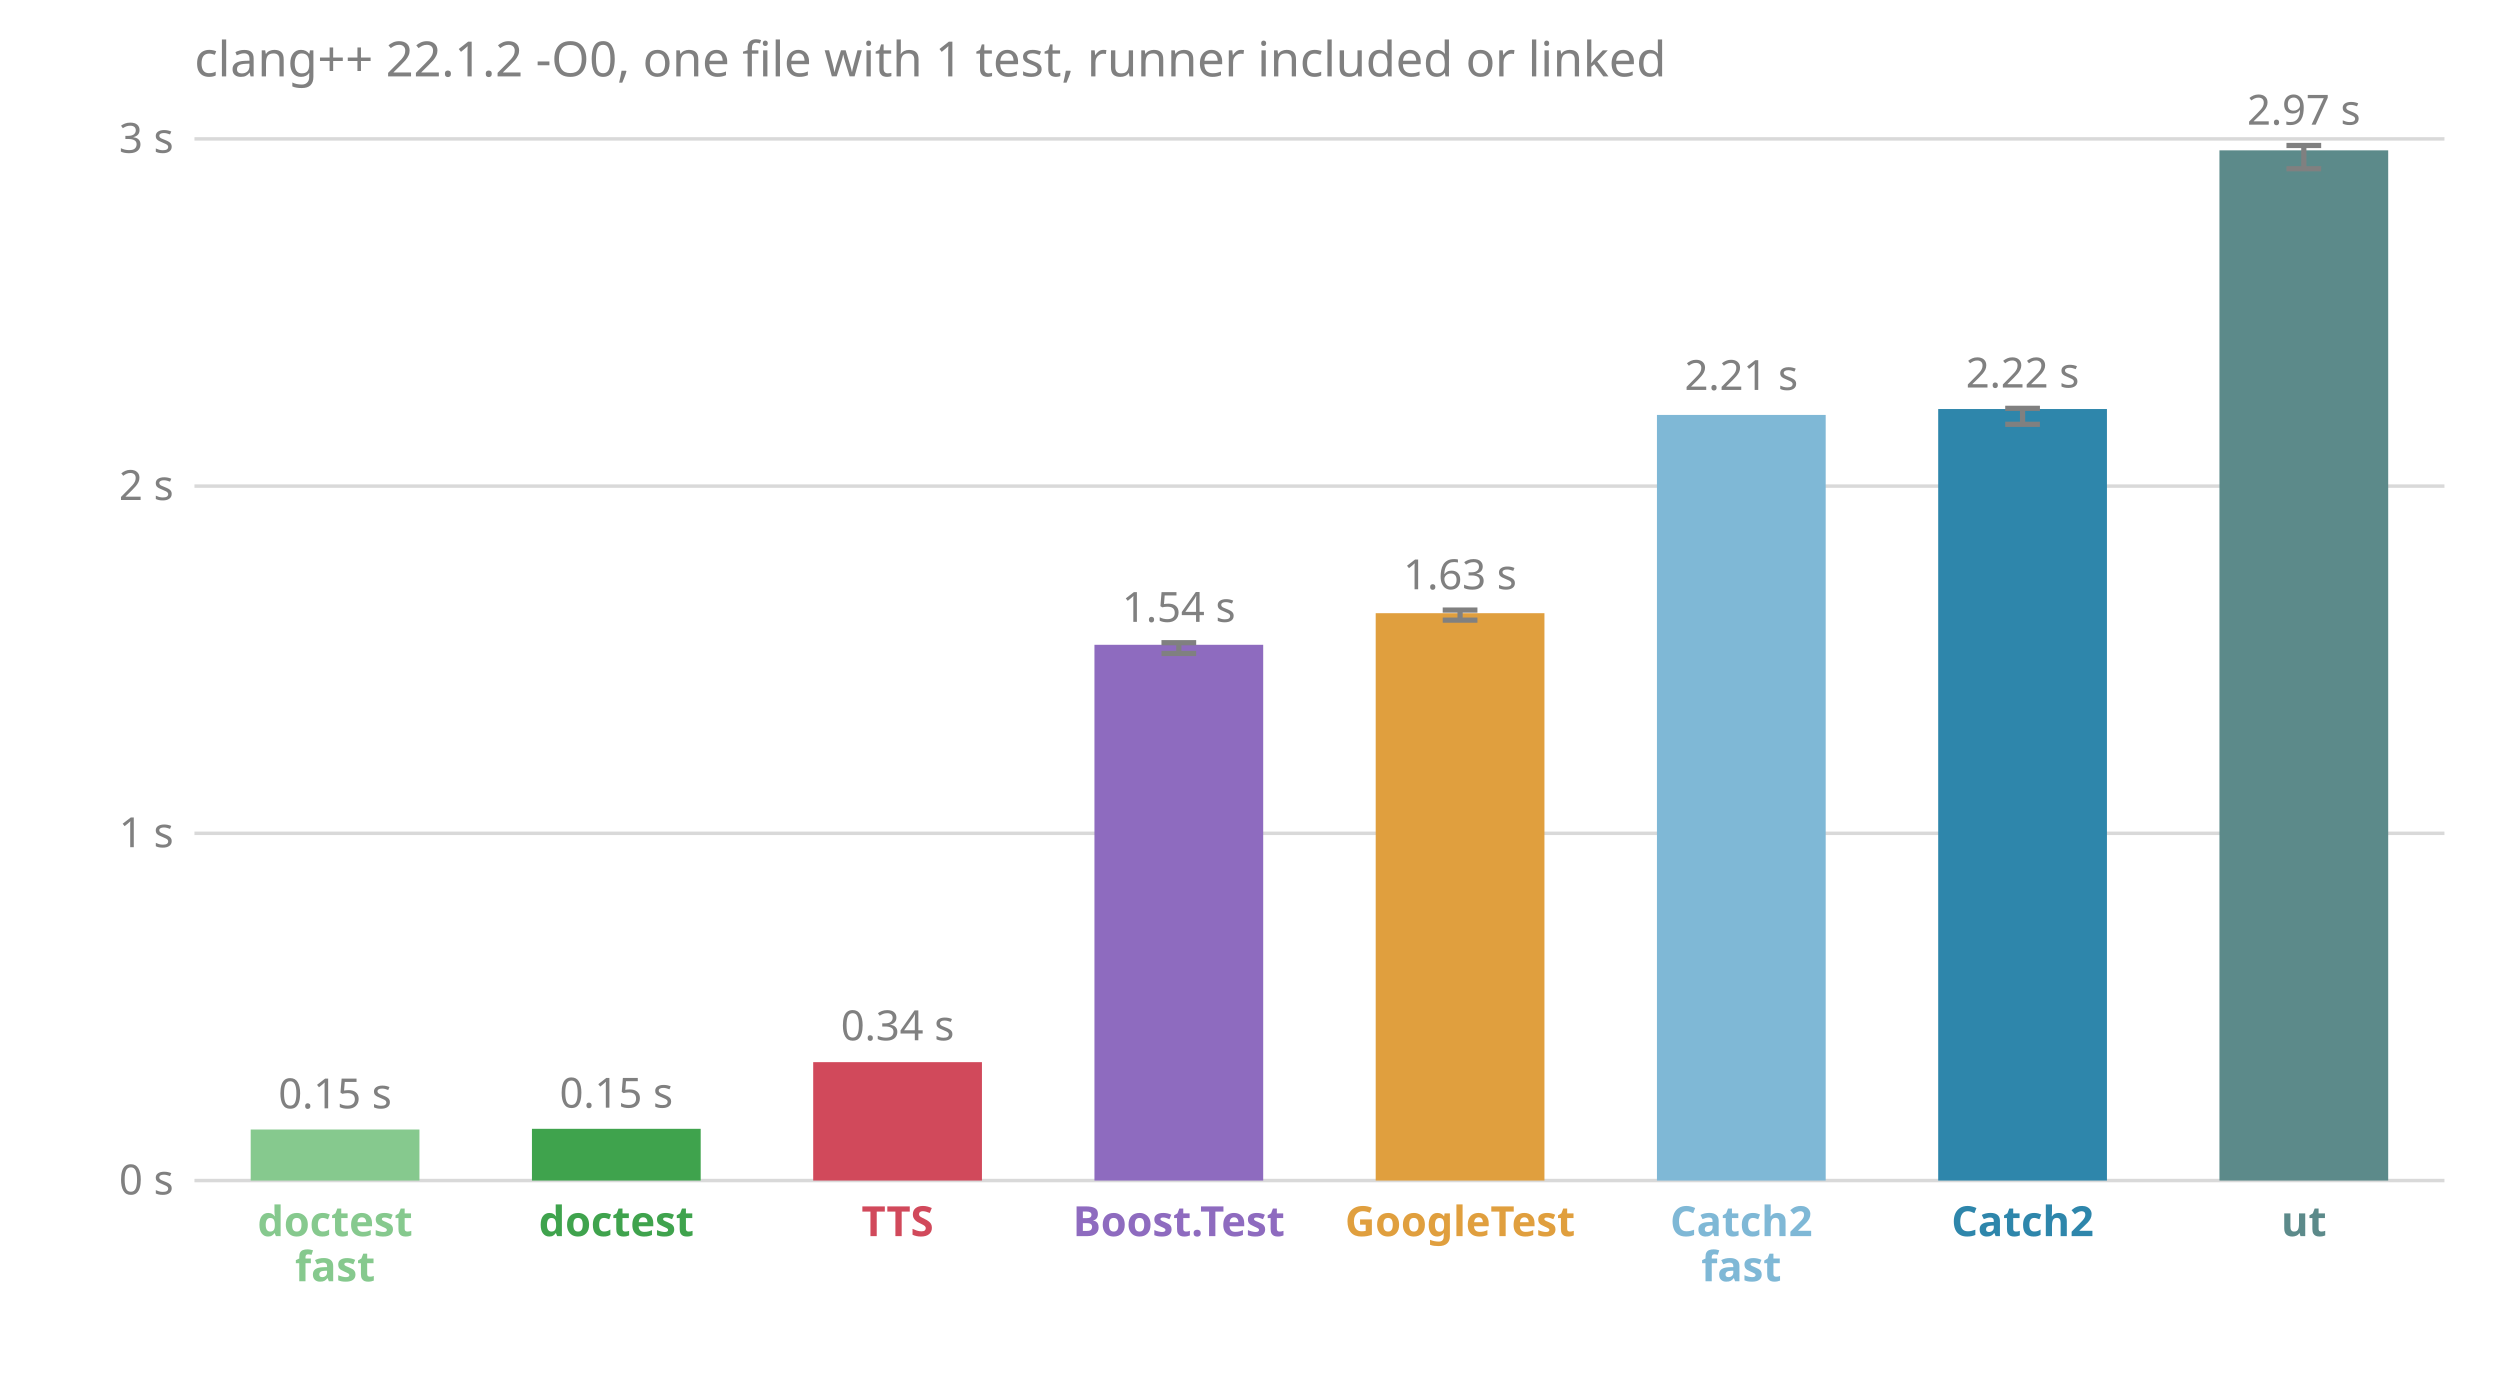
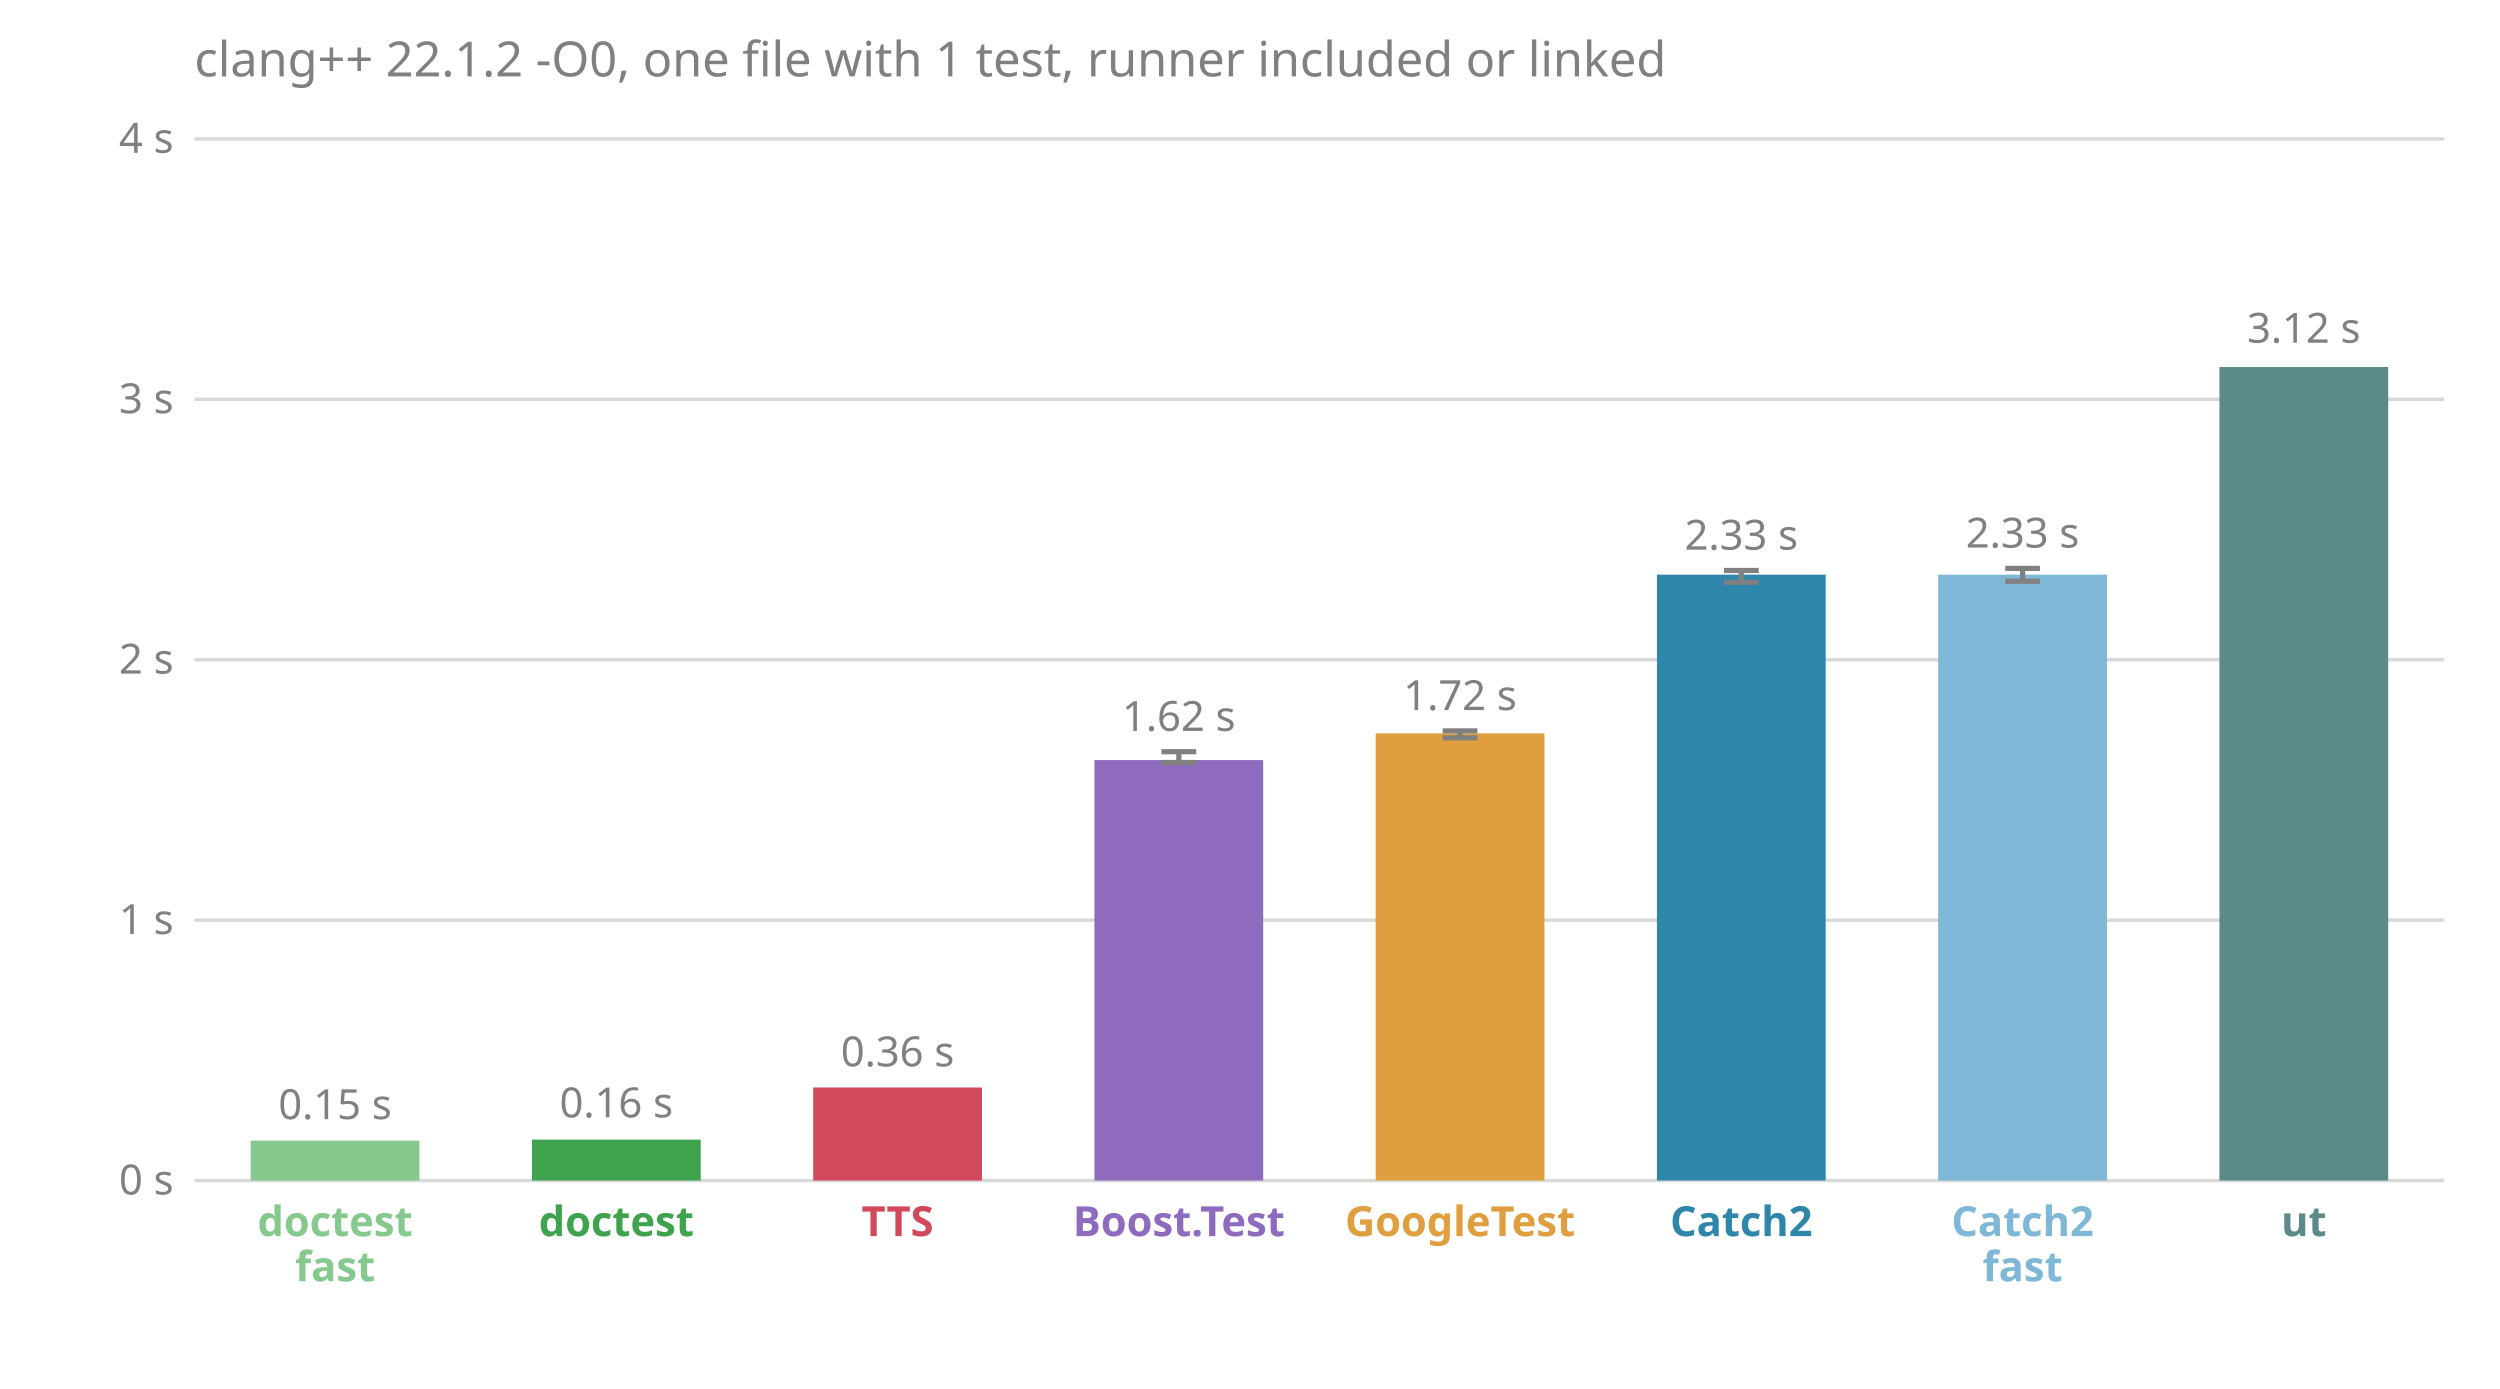
<svg xmlns="http://www.w3.org/2000/svg" viewBox="0 0 720 400" font-family="sans-serif" font-size="12">
  <text x="56.0" y="22.0" fill="#808080" font-size="14">clang++ 22.1.2 -O0, one file with 1 test, runner included or linked</text>
  <line x1="56.0" x2="704.0" y1="340.0" y2="340.0" stroke="#808080" stroke-opacity="0.3" />
  <text x="50.0" y="344.0" fill="#808080" text-anchor="end">0 s</text>
-   <line x1="56.0" x2="704.0" y1="240.0" y2="240.0" stroke="#808080" stroke-opacity="0.3" />
-   <text x="50.0" y="244.0" fill="#808080" text-anchor="end">1 s</text>
-   <line x1="56.0" x2="704.0" y1="140.0" y2="140.0" stroke="#808080" stroke-opacity="0.3" />
-   <text x="50.0" y="144.0" fill="#808080" text-anchor="end">2 s</text>
+   <line x1="56.0" x2="704.0" y1="265.0" y2="265.0" stroke="#808080" stroke-opacity="0.3" />
+   <text x="50.0" y="269.0" fill="#808080" text-anchor="end">1 s</text>
+   <line x1="56.0" x2="704.0" y1="190.0" y2="190.0" stroke="#808080" stroke-opacity="0.3" />
+   <text x="50.0" y="194.0" fill="#808080" text-anchor="end">2 s</text>
+   <line x1="56.0" x2="704.0" y1="115.0" y2="115.0" stroke="#808080" stroke-opacity="0.3" />
+   <text x="50.0" y="119.0" fill="#808080" text-anchor="end">3 s</text>
  <line x1="56.0" x2="704.0" y1="40.0" y2="40.0" stroke="#808080" stroke-opacity="0.3" />
-   <text x="50.0" y="44.0" fill="#808080" text-anchor="end">3 s</text>
-   <rect x="72.2" y="325.3" width="48.6" height="14.7" fill="#86c98e" />
-   <text x="96.5" y="319.2" fill="#808080" text-anchor="middle">0.15 s</text>
+   <text x="50.0" y="44.0" fill="#808080" text-anchor="end">4 s</text>
+   <rect x="72.2" y="328.5" width="48.6" height="11.5" fill="#86c98e" />
+   <text x="96.5" y="322.3" fill="#808080" text-anchor="middle">0.15 s</text>
  <text x="96.5" y="356.0" fill="#86c98e" font-weight="bold" text-anchor="middle">doctest</text>
  <text x="96.5" y="369.0" fill="#86c98e" font-weight="bold" text-anchor="middle">fast</text>
-   <rect x="153.2" y="325.1" width="48.6" height="14.9" fill="#3fa34d" />
-   <text x="177.5" y="319.0" fill="#808080" text-anchor="middle">0.15 s</text>
+   <rect x="153.2" y="328.2" width="48.6" height="11.8" fill="#3fa34d" />
+   <text x="177.5" y="321.8" fill="#808080" text-anchor="middle">0.16 s</text>
  <text x="177.5" y="356.0" fill="#3fa34d" font-weight="bold" text-anchor="middle">doctest</text>
-   <rect x="234.2" y="305.9" width="48.6" height="34.1" fill="#d1495b" />
-   <text x="258.5" y="299.6" fill="#808080" text-anchor="middle">0.34 s</text>
+   <rect x="234.2" y="313.2" width="48.6" height="26.8" fill="#d1495b" />
+   <text x="258.5" y="307.1" fill="#808080" text-anchor="middle">0.36 s</text>
  <text x="258.5" y="356.0" fill="#d1495b" font-weight="bold" text-anchor="middle">TTS</text>
-   <rect x="315.2" y="185.7" width="48.6" height="154.3" fill="#8e6bbf" />
-   <line x1="339.5" x2="339.5" y1="188.2" y2="185.1" stroke="#808080" stroke-width="1.5" />
-   <line x1="334.5" x2="344.5" y1="188.2" y2="188.2" stroke="#808080" stroke-width="1.5" />
-   <line x1="334.5" x2="344.5" y1="185.1" y2="185.1" stroke="#808080" stroke-width="1.5" />
-   <text x="339.5" y="179.1" fill="#808080" text-anchor="middle">1.54 s</text>
+   <rect x="315.2" y="218.9" width="48.6" height="121.1" fill="#8e6bbf" />
+   <line x1="339.5" x2="339.5" y1="219.6" y2="216.5" stroke="#808080" stroke-width="1.5" />
+   <line x1="334.5" x2="344.5" y1="219.6" y2="219.6" stroke="#808080" stroke-width="1.5" />
+   <line x1="334.5" x2="344.5" y1="216.5" y2="216.5" stroke="#808080" stroke-width="1.5" />
+   <text x="339.5" y="210.5" fill="#808080" text-anchor="middle">1.62 s</text>
  <text x="339.5" y="356.0" fill="#8e6bbf" font-weight="bold" text-anchor="middle">Boost.Test</text>
-   <rect x="396.2" y="176.6" width="48.6" height="163.4" fill="#e09f3e" />
-   <line x1="420.5" x2="420.5" y1="178.6" y2="175.7" stroke="#808080" stroke-width="1.5" />
-   <line x1="415.5" x2="425.5" y1="178.6" y2="178.6" stroke="#808080" stroke-width="1.5" />
-   <line x1="415.5" x2="425.5" y1="175.7" y2="175.7" stroke="#808080" stroke-width="1.5" />
-   <text x="420.5" y="169.7" fill="#808080" text-anchor="middle">1.63 s</text>
+   <rect x="396.2" y="211.2" width="48.6" height="128.8" fill="#e09f3e" />
+   <line x1="420.5" x2="420.5" y1="212.5" y2="210.5" stroke="#808080" stroke-width="1.5" />
+   <line x1="415.5" x2="425.5" y1="212.5" y2="212.5" stroke="#808080" stroke-width="1.5" />
+   <line x1="415.5" x2="425.5" y1="210.5" y2="210.5" stroke="#808080" stroke-width="1.5" />
+   <text x="420.5" y="204.5" fill="#808080" text-anchor="middle">1.72 s</text>
  <text x="420.5" y="356.0" fill="#e09f3e" font-weight="bold" text-anchor="middle">GoogleTest</text>
-   <rect x="477.2" y="119.5" width="48.6" height="220.5" fill="#7fb8d6" />
-   <text x="501.5" y="112.3" fill="#808080" text-anchor="middle">2.21 s</text>
-   <text x="501.5" y="356.0" fill="#7fb8d6" font-weight="bold" text-anchor="middle">Catch2</text>
-   <text x="501.5" y="369.0" fill="#7fb8d6" font-weight="bold" text-anchor="middle">fast</text>
-   <rect x="558.2" y="117.8" width="48.6" height="222.2" fill="#2e86ab" />
-   <line x1="582.5" x2="582.5" y1="122.2" y2="117.6" stroke="#808080" stroke-width="1.5" />
-   <line x1="577.5" x2="587.5" y1="122.2" y2="122.2" stroke="#808080" stroke-width="1.5" />
-   <line x1="577.5" x2="587.5" y1="117.6" y2="117.6" stroke="#808080" stroke-width="1.5" />
-   <text x="582.5" y="111.6" fill="#808080" text-anchor="middle">2.22 s</text>
-   <text x="582.5" y="356.0" fill="#2e86ab" font-weight="bold" text-anchor="middle">Catch2</text>
-   <rect x="639.2" y="43.3" width="48.6" height="296.7" fill="#5c8a8a" />
-   <line x1="663.5" x2="663.5" y1="48.6" y2="41.9" stroke="#808080" stroke-width="1.5" />
-   <line x1="658.5" x2="668.5" y1="48.6" y2="48.6" stroke="#808080" stroke-width="1.5" />
-   <line x1="658.5" x2="668.5" y1="41.9" y2="41.9" stroke="#808080" stroke-width="1.5" />
-   <text x="663.5" y="35.9" fill="#808080" text-anchor="middle">2.97 s</text>
+   <rect x="477.2" y="165.5" width="48.6" height="174.5" fill="#2e86ab" />
+   <line x1="501.5" x2="501.5" y1="167.7" y2="164.3" stroke="#808080" stroke-width="1.5" />
+   <line x1="496.5" x2="506.5" y1="167.7" y2="167.7" stroke="#808080" stroke-width="1.5" />
+   <line x1="496.5" x2="506.5" y1="164.3" y2="164.3" stroke="#808080" stroke-width="1.5" />
+   <text x="501.5" y="158.3" fill="#808080" text-anchor="middle">2.33 s</text>
+   <text x="501.5" y="356.0" fill="#2e86ab" font-weight="bold" text-anchor="middle">Catch2</text>
+   <rect x="558.2" y="165.5" width="48.6" height="174.5" fill="#7fb8d6" />
+   <line x1="582.5" x2="582.5" y1="167.4" y2="163.7" stroke="#808080" stroke-width="1.5" />
+   <line x1="577.5" x2="587.5" y1="167.4" y2="167.4" stroke="#808080" stroke-width="1.5" />
+   <line x1="577.5" x2="587.5" y1="163.7" y2="163.7" stroke="#808080" stroke-width="1.5" />
+   <text x="582.5" y="157.7" fill="#808080" text-anchor="middle">2.33 s</text>
+   <text x="582.5" y="356.0" fill="#7fb8d6" font-weight="bold" text-anchor="middle">Catch2</text>
+   <text x="582.5" y="369.0" fill="#7fb8d6" font-weight="bold" text-anchor="middle">fast</text>
+   <rect x="639.2" y="105.7" width="48.6" height="234.3" fill="#5c8a8a" />
+   <text x="663.5" y="98.7" fill="#808080" text-anchor="middle">3.12 s</text>
  <text x="663.5" y="356.0" fill="#5c8a8a" font-weight="bold" text-anchor="middle">ut</text>
</svg>
